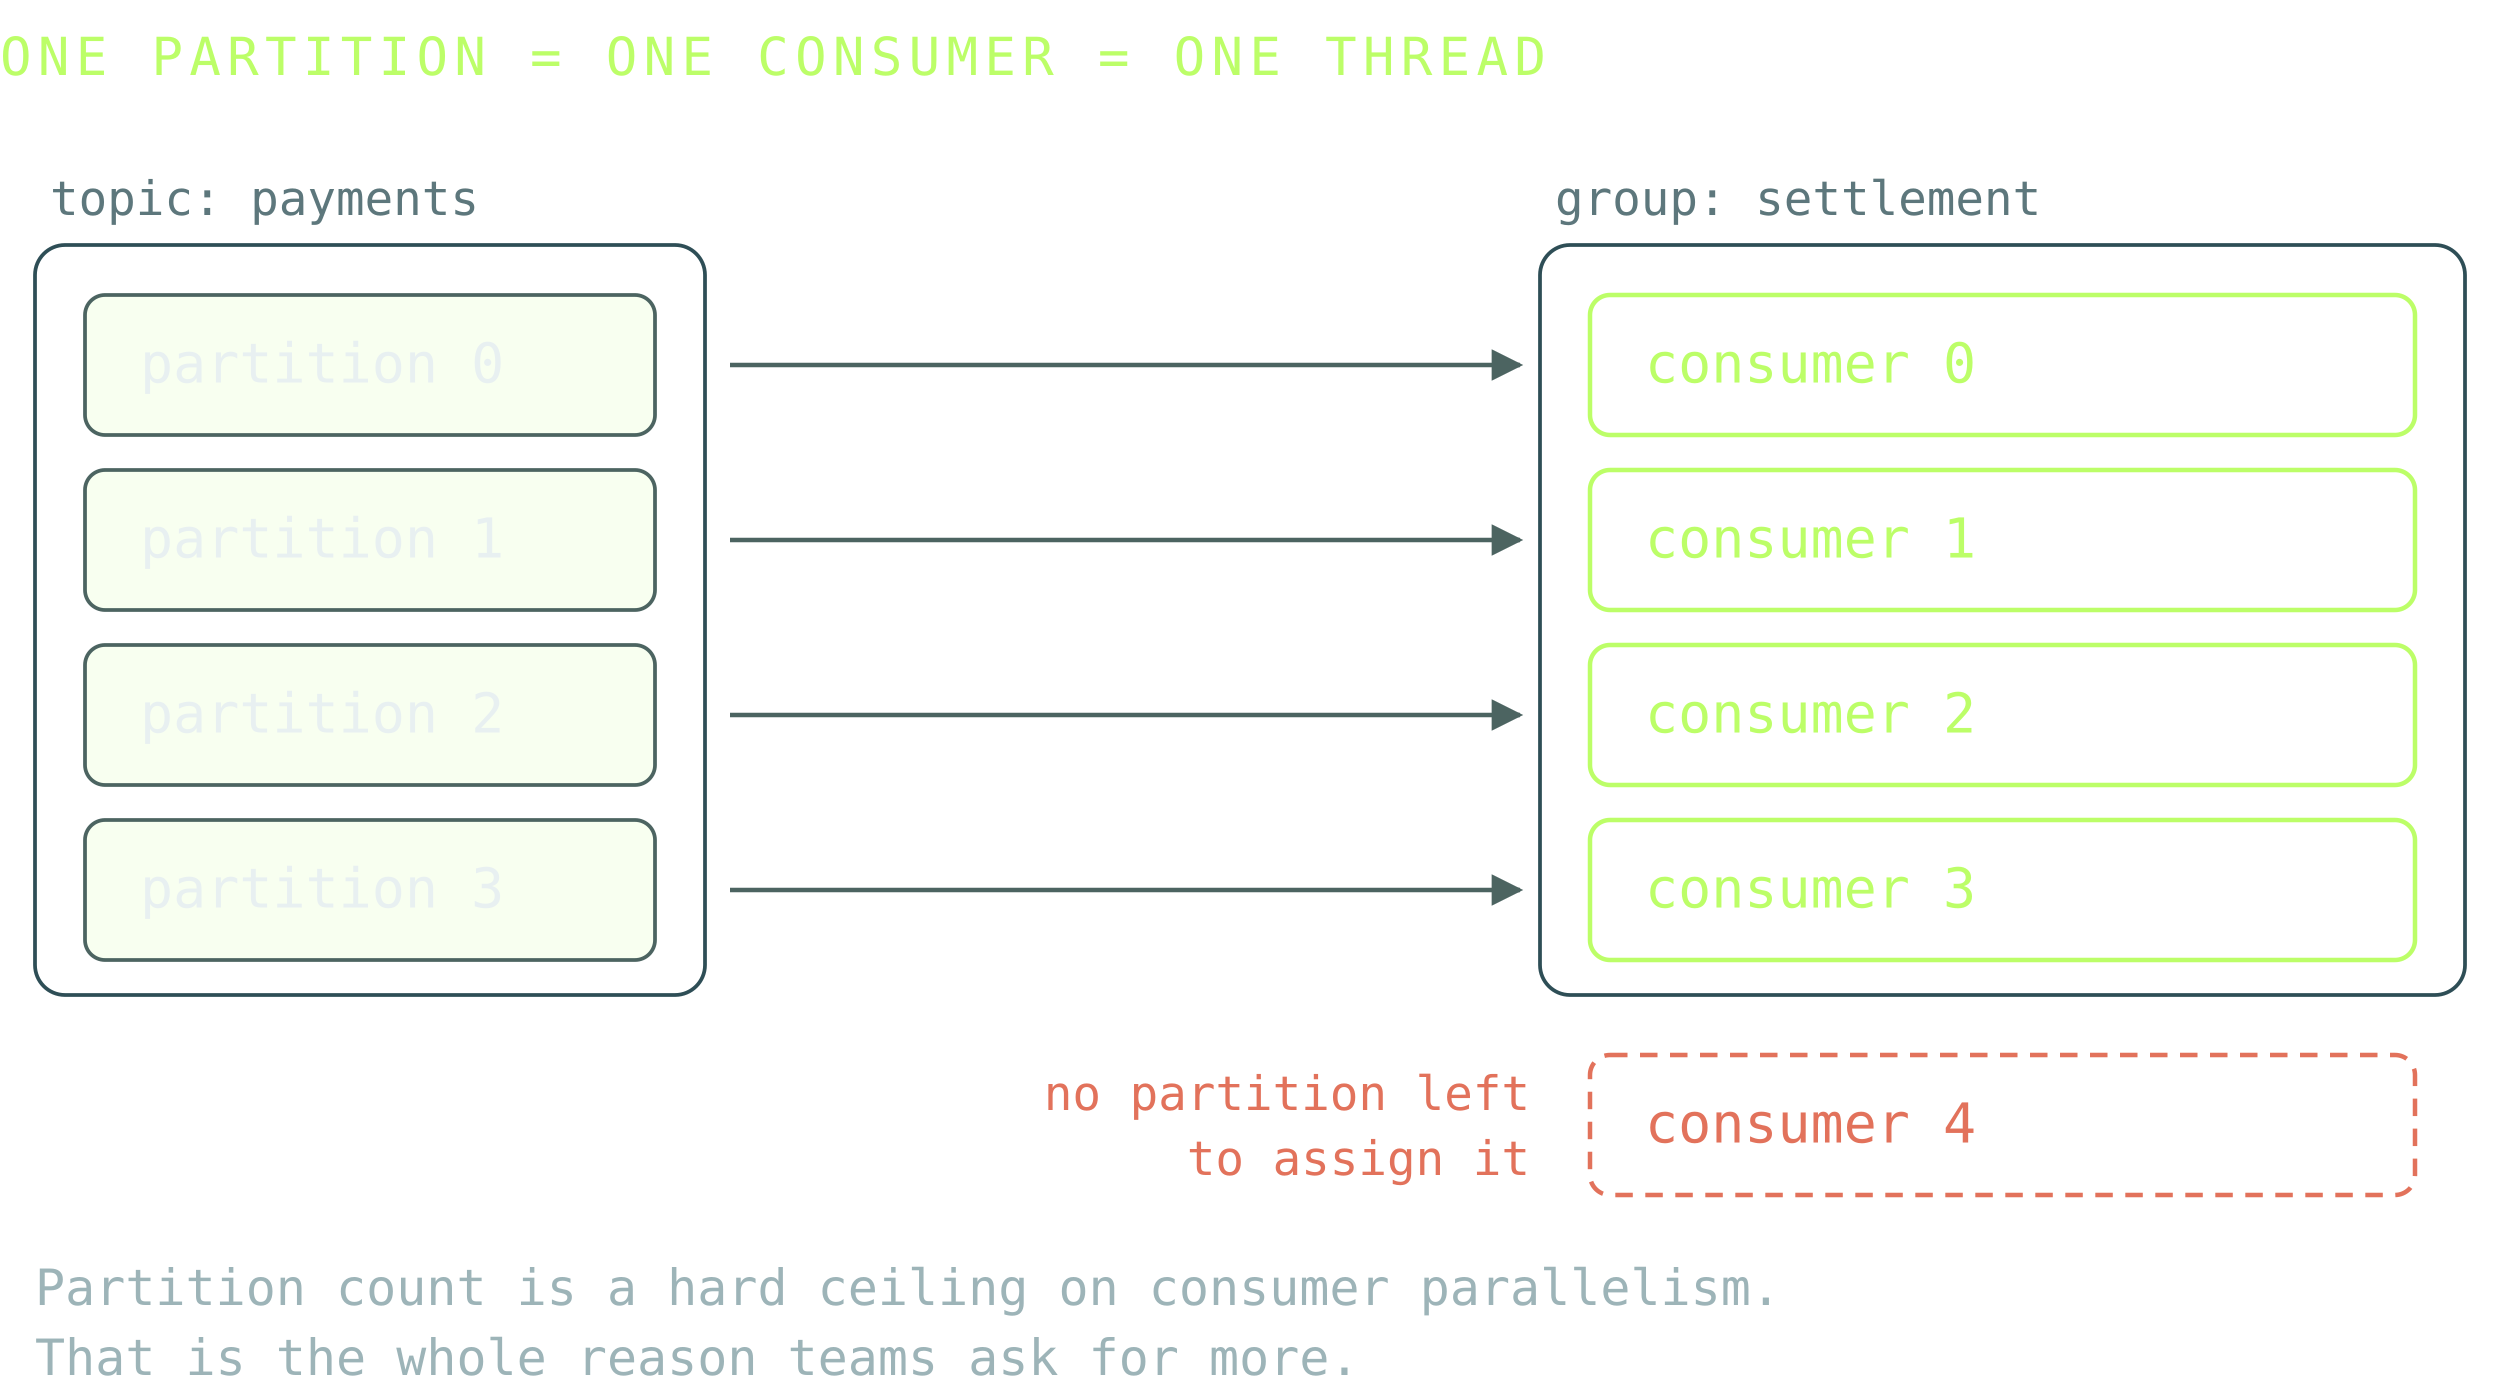
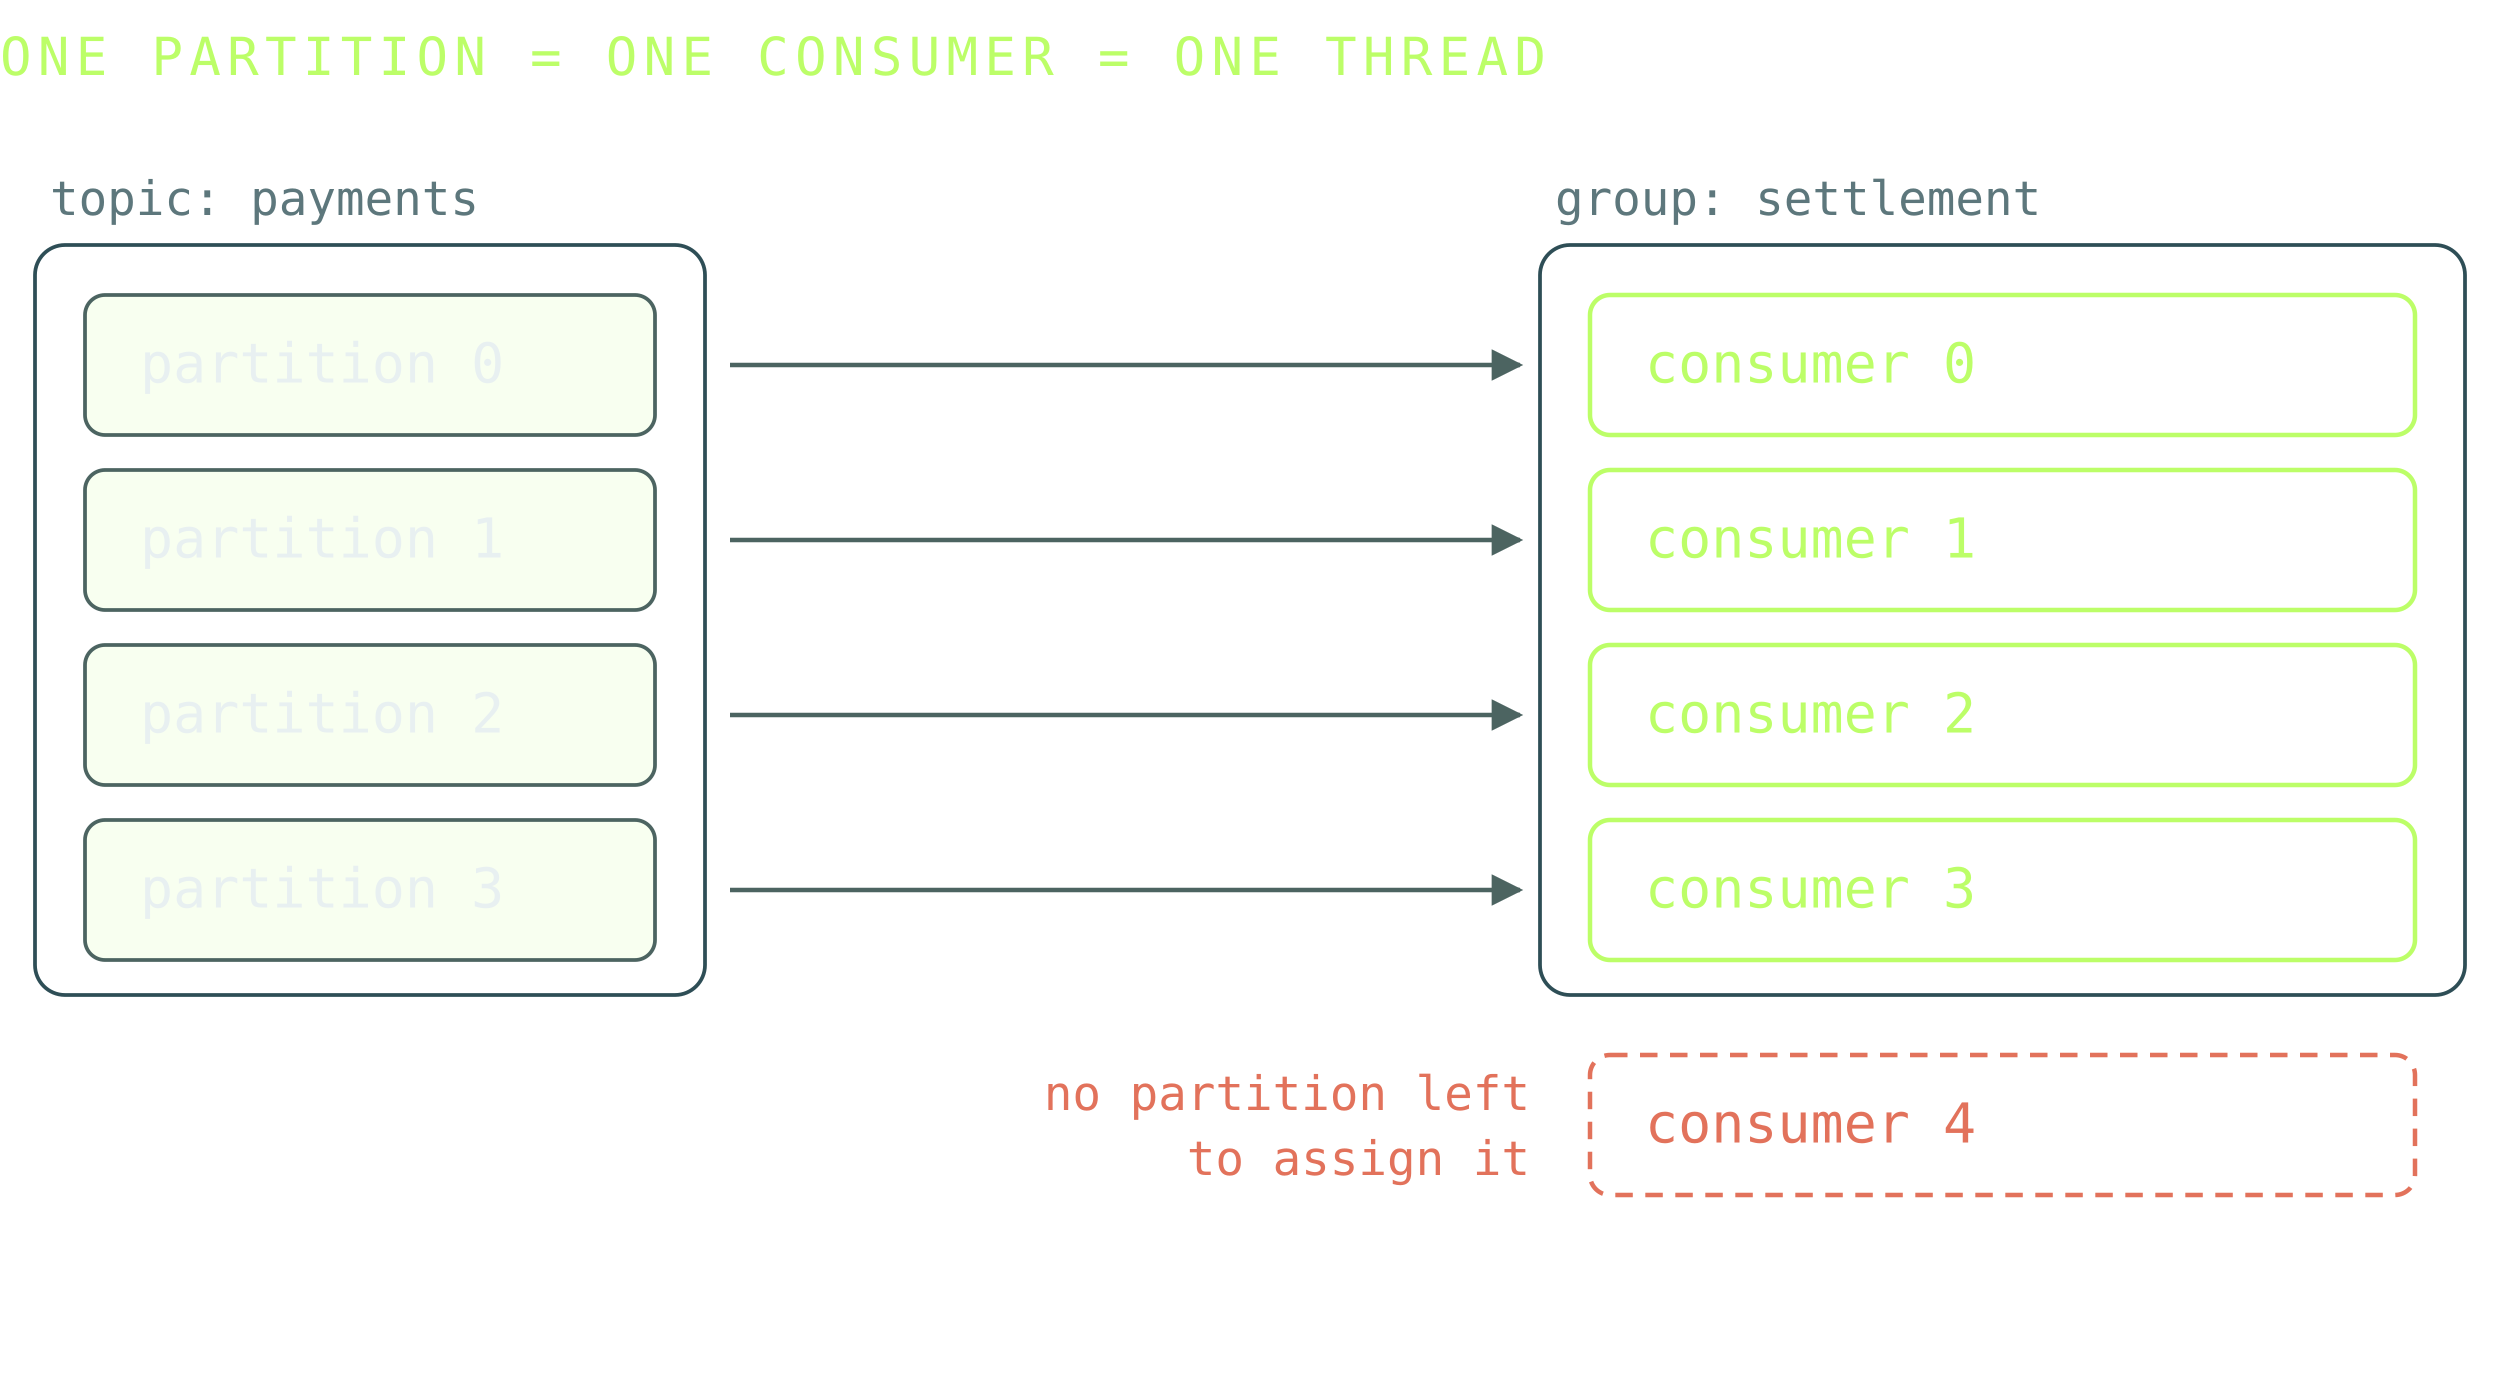
<svg xmlns="http://www.w3.org/2000/svg" viewBox="0 0 1000 560" role="img" aria-label="A topic with four partitions feeds a consumer group of four consumers, one partition each. A fifth consumer sits idle because there is no partition left to assign to it, so the partition count is a hard ceiling on consumer parallelism.">
  <defs>
    <marker id="cp-arrow" viewBox="0 0 10 10" refX="9" refY="5" markerWidth="7" markerHeight="7" orient="auto-start-reverse">
      <path d="M 0 0 L 10 5 L 0 10 z" fill="#4c6461" />
    </marker>
  </defs>
  <text x="0" y="30" font-family="ui-monospace,Menlo,monospace" font-size="21" letter-spacing="2.5" fill="#bcfe68">ONE PARTITION = ONE CONSUMER = ONE THREAD</text>
  <text x="20" y="86" font-family="ui-monospace,Menlo,monospace" font-size="19" fill="#5d777c">topic: payments</text>
  <rect x="14" y="98" width="268" height="300" rx="12" fill="none" stroke="#2e4e56" stroke-width="1.5" />
  <rect x="34" y="118" width="228" height="56" rx="8" fill="rgba(188,254,104,0.10)" stroke="#4c6461" stroke-width="1.5" />
  <text x="56" y="153" font-family="ui-monospace,Menlo,monospace" font-size="22" fill="#e8f0f1">partition 0</text>
  <rect x="34" y="188" width="228" height="56" rx="8" fill="rgba(188,254,104,0.10)" stroke="#4c6461" stroke-width="1.5" />
  <text x="56" y="223" font-family="ui-monospace,Menlo,monospace" font-size="22" fill="#e8f0f1">partition 1</text>
  <rect x="34" y="258" width="228" height="56" rx="8" fill="rgba(188,254,104,0.10)" stroke="#4c6461" stroke-width="1.5" />
  <text x="56" y="293" font-family="ui-monospace,Menlo,monospace" font-size="22" fill="#e8f0f1">partition 2</text>
  <rect x="34" y="328" width="228" height="56" rx="8" fill="rgba(188,254,104,0.10)" stroke="#4c6461" stroke-width="1.5" />
  <text x="56" y="363" font-family="ui-monospace,Menlo,monospace" font-size="22" fill="#e8f0f1">partition 3</text>
  <line x1="292" y1="146" x2="608" y2="146" stroke="#4c6461" stroke-width="1.8" marker-end="url(#cp-arrow)" />
  <line x1="292" y1="216" x2="608" y2="216" stroke="#4c6461" stroke-width="1.8" marker-end="url(#cp-arrow)" />
  <line x1="292" y1="286" x2="608" y2="286" stroke="#4c6461" stroke-width="1.8" marker-end="url(#cp-arrow)" />
  <line x1="292" y1="356" x2="608" y2="356" stroke="#4c6461" stroke-width="1.8" marker-end="url(#cp-arrow)" />
  <text x="622" y="86" font-family="ui-monospace,Menlo,monospace" font-size="19" fill="#5d777c">group: settlement</text>
  <rect x="616" y="98" width="370" height="300" rx="12" fill="none" stroke="#2e4e56" stroke-width="1.5" />
  <rect x="636" y="118" width="330" height="56" rx="8" fill="none" stroke="#bcfe68" stroke-width="1.8" />
  <text x="658" y="153" font-family="ui-monospace,Menlo,monospace" font-size="22" fill="#bcfe68">consumer 0</text>
  <rect x="636" y="188" width="330" height="56" rx="8" fill="none" stroke="#bcfe68" stroke-width="1.8" />
  <text x="658" y="223" font-family="ui-monospace,Menlo,monospace" font-size="22" fill="#bcfe68">consumer 1</text>
  <rect x="636" y="258" width="330" height="56" rx="8" fill="none" stroke="#bcfe68" stroke-width="1.8" />
  <text x="658" y="293" font-family="ui-monospace,Menlo,monospace" font-size="22" fill="#bcfe68">consumer 2</text>
  <rect x="636" y="328" width="330" height="56" rx="8" fill="none" stroke="#bcfe68" stroke-width="1.8" />
  <text x="658" y="363" font-family="ui-monospace,Menlo,monospace" font-size="22" fill="#bcfe68">consumer 3</text>
  <rect x="636" y="422" width="330" height="56" rx="8" fill="none" stroke="#e2725b" stroke-width="1.8" stroke-dasharray="7 5" />
  <text x="658" y="457" font-family="ui-monospace,Menlo,monospace" font-size="22" fill="#e2725b">consumer 4</text>
  <text x="612" y="444" text-anchor="end" font-family="ui-monospace,Menlo,monospace" font-size="19" fill="#e2725b">no partition left</text>
  <text x="612" y="470" text-anchor="end" font-family="ui-monospace,Menlo,monospace" font-size="19" fill="#e2725b">to assign it</text>
-   <text x="14" y="522" font-family="ui-monospace,Menlo,monospace" font-size="20" fill="#9db4b8">Partition count is a hard ceiling on consumer parallelism.</text>
-   <text x="14" y="550" font-family="ui-monospace,Menlo,monospace" font-size="20" fill="#9db4b8">That is the whole reason teams ask for more.</text>
</svg>
